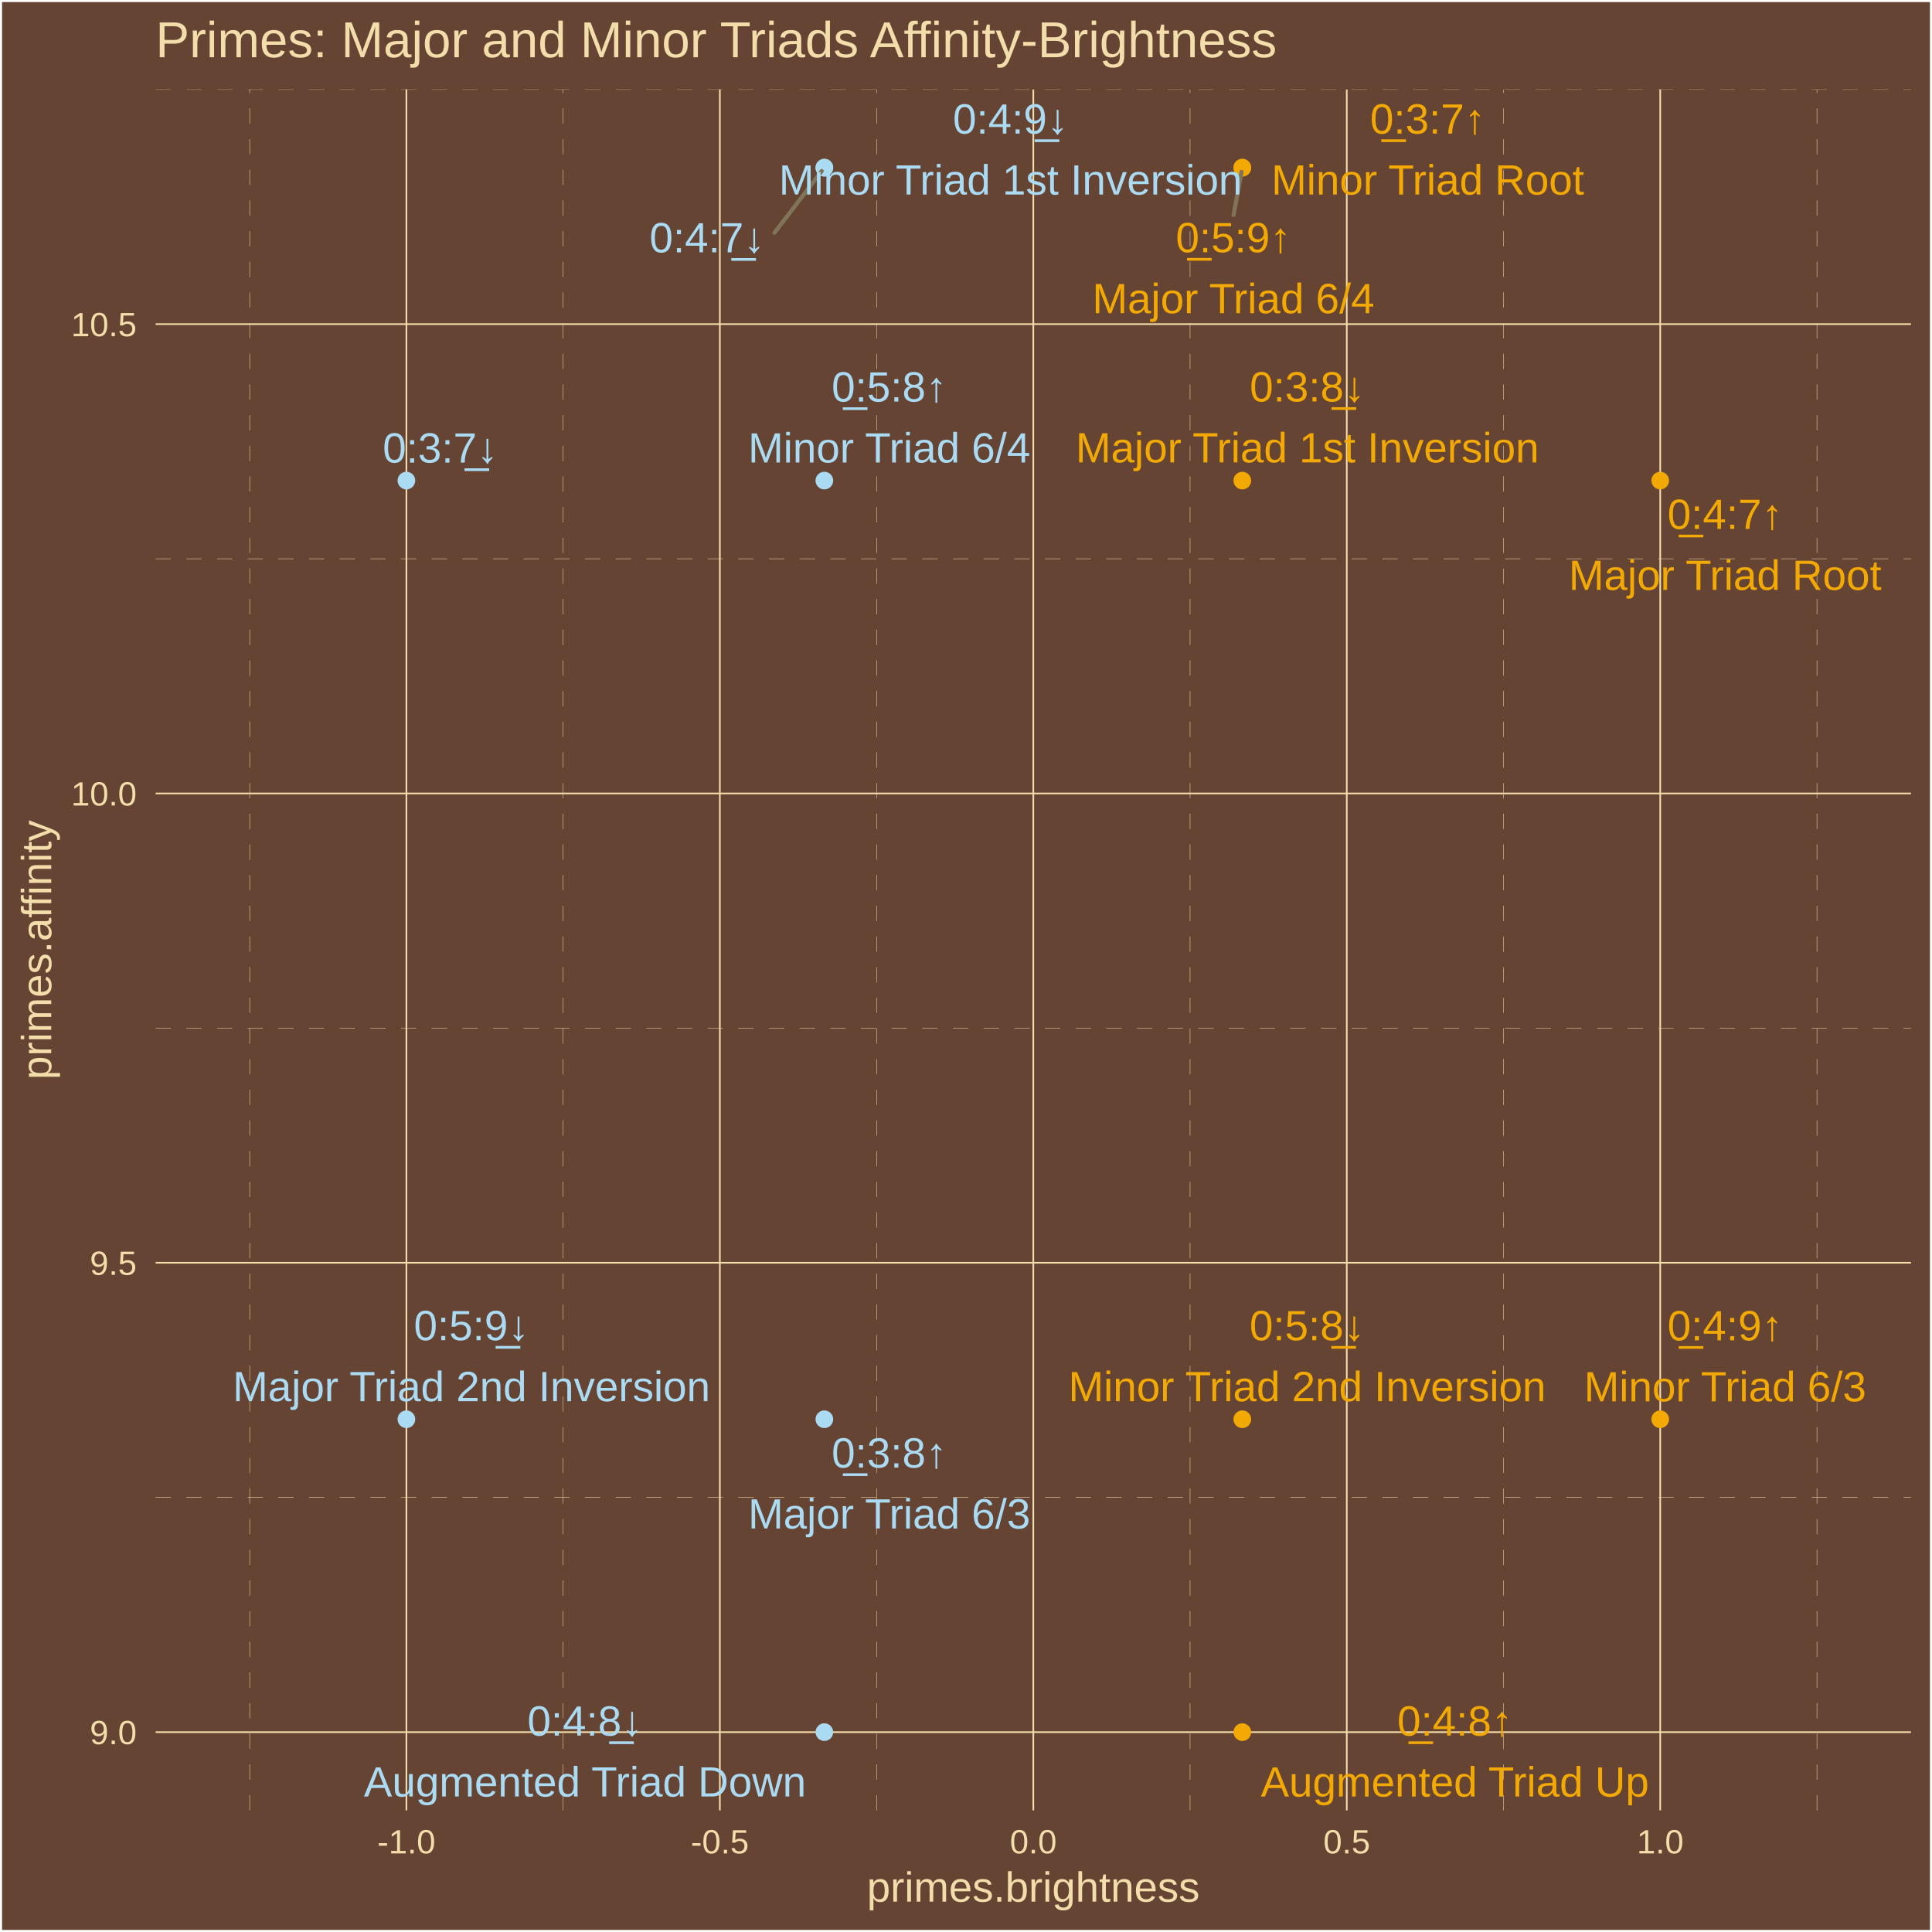
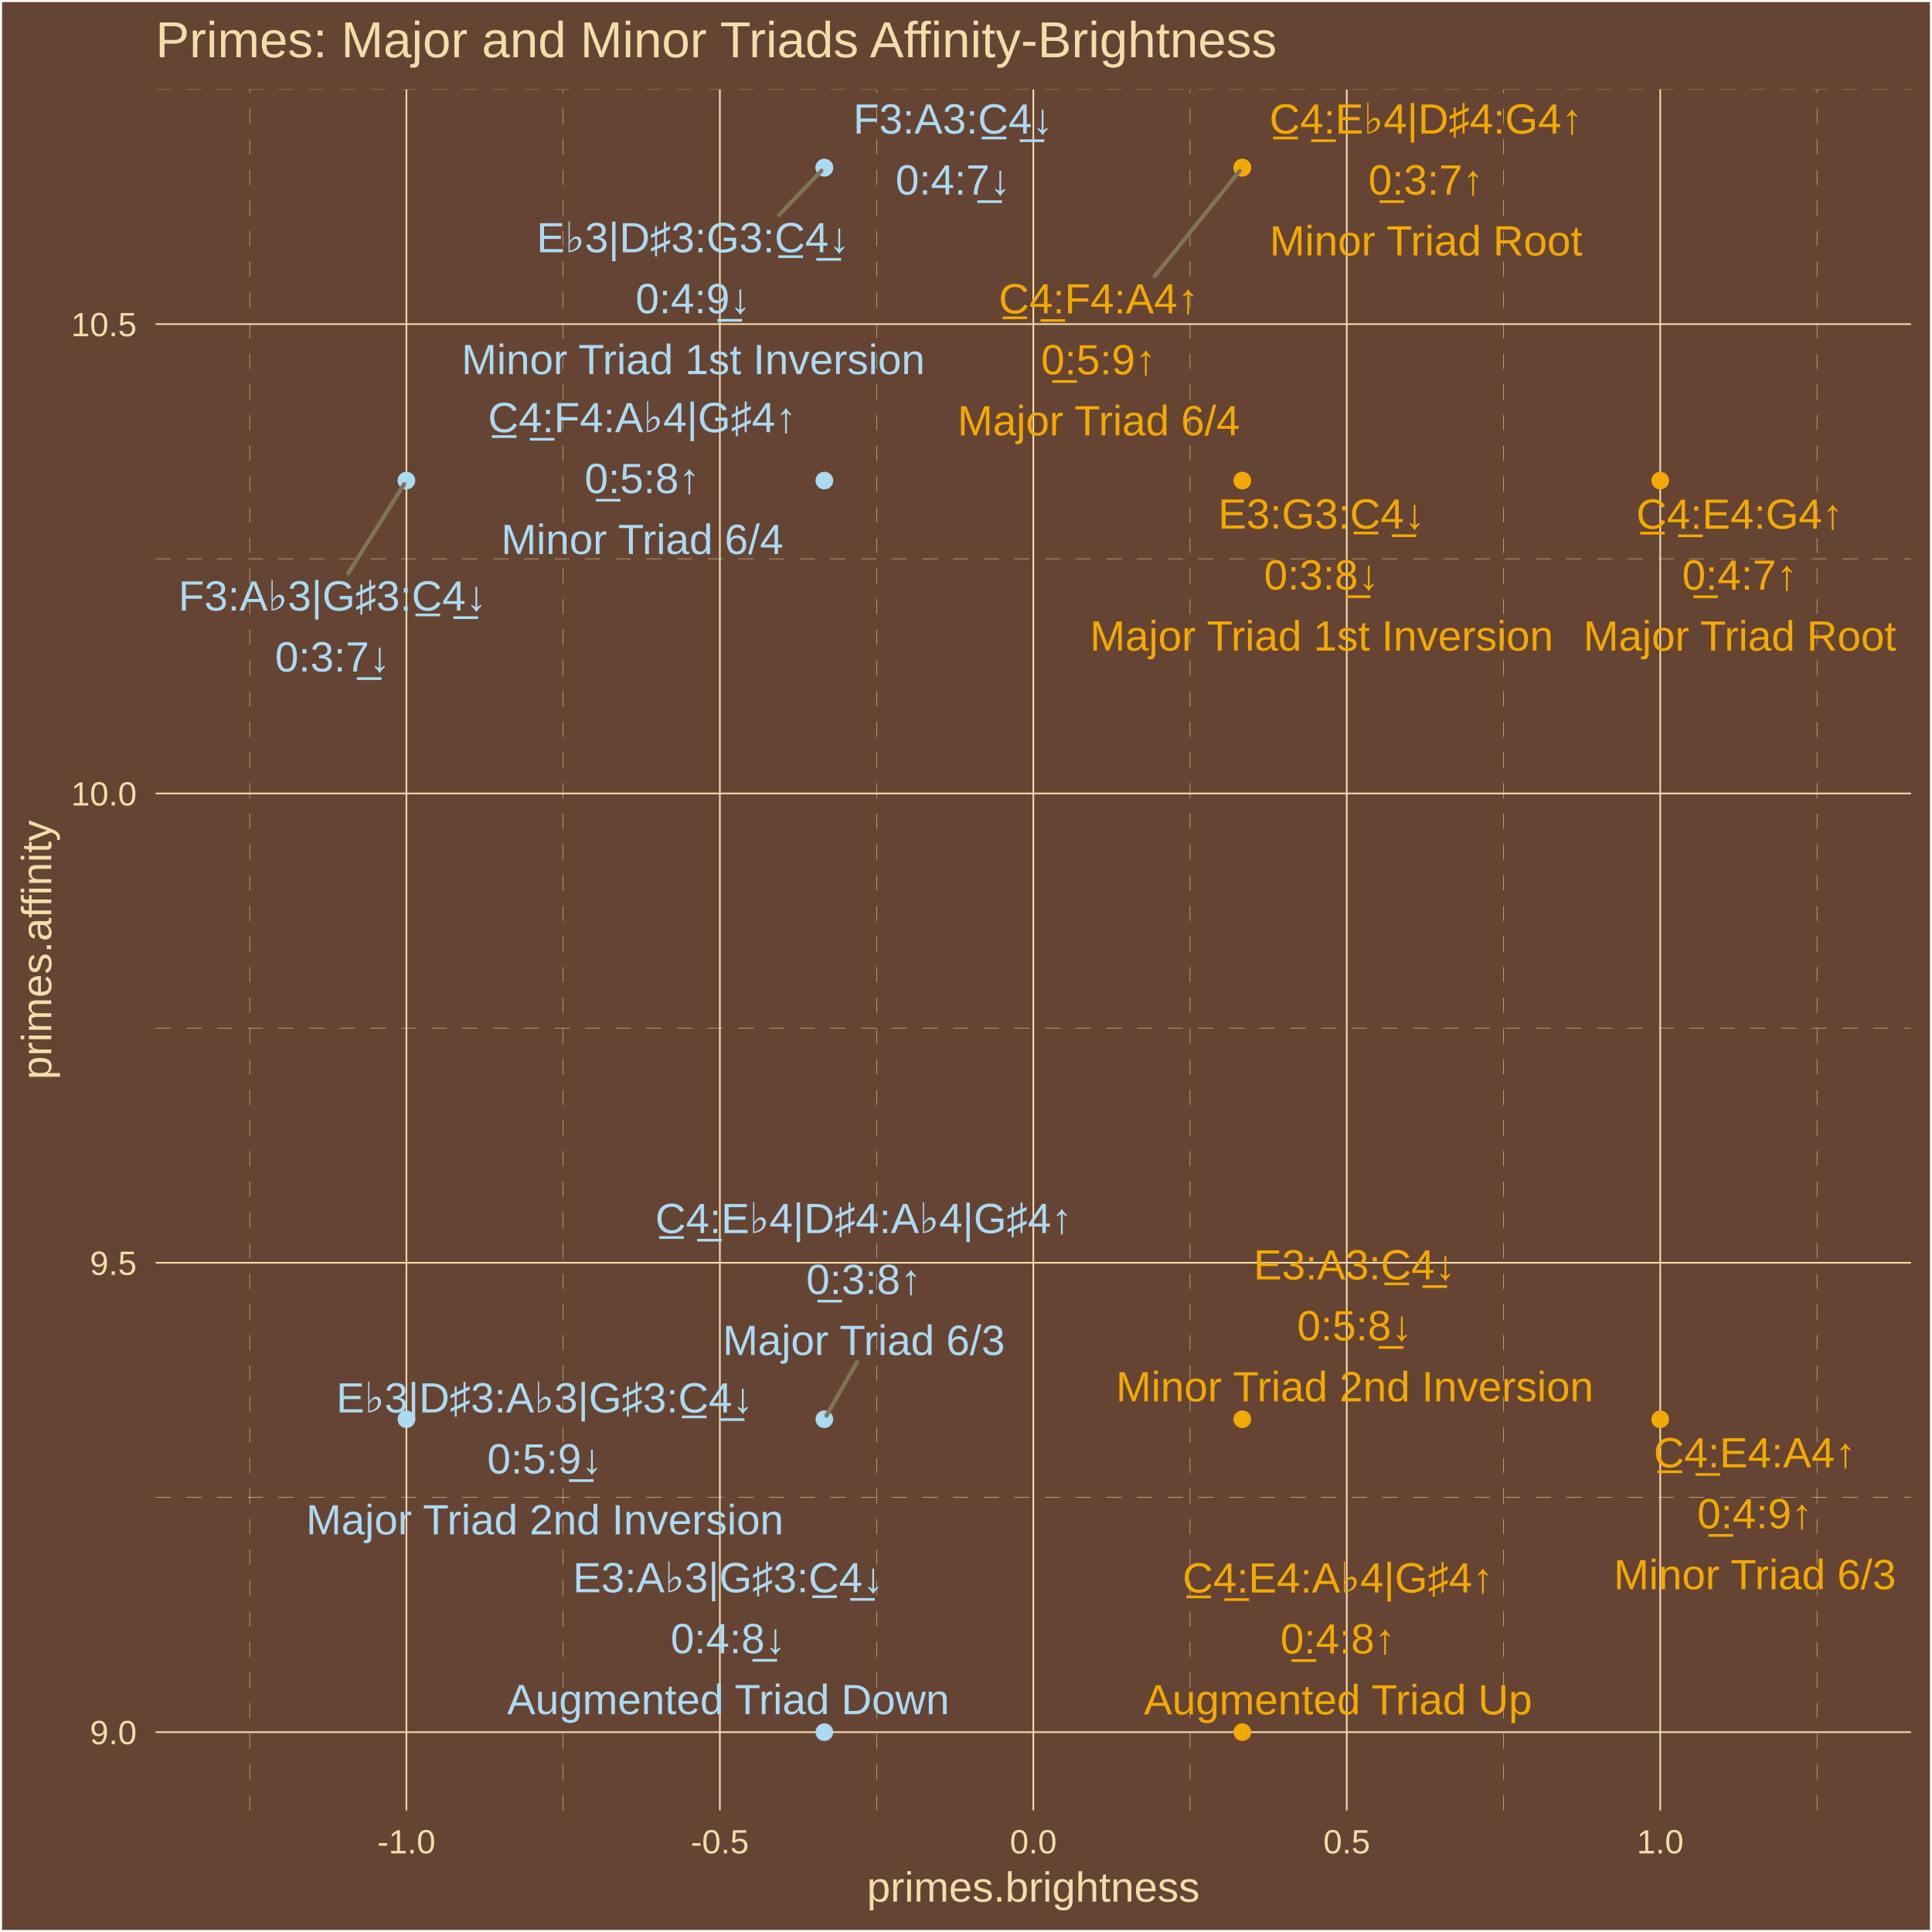
<svg xmlns="http://www.w3.org/2000/svg" class="svglite" width="504.00pt" height="504.00pt" viewBox="0 0 504.00 504.00">
  <defs>
    <style type="text/css">
    .svglite line, .svglite polyline, .svglite polygon, .svglite path, .svglite rect, .svglite circle {
      fill: none;
      stroke: #000000;
      stroke-linecap: round;
      stroke-linejoin: round;
      stroke-miterlimit: 10.00;
    }
    .svglite text {
      white-space: pre;
    }
  </style>
  </defs>
  <rect width="100%" height="100%" style="stroke: none; fill: #664433;" />
  <defs>
    <clipPath id="cpMC4wMHw1MDQuMDB8MC4wMHw1MDQuMDA=">
      <rect x="0.00" y="0.00" width="504.00" height="504.00" />
    </clipPath>
  </defs>
  <g clip-path="url(#cpMC4wMHw1MDQuMDB8MC4wMHw1MDQuMDA=)">
    <rect x="0.00" y="-0" width="504.00" height="504.00" style="stroke-width: 1.07; stroke: #FFFFFF; fill: #664433;" />
  </g>
  <defs>
    <clipPath id="cpNDAuNjB8NDk4LjUyfDIzLjM0fDQ3Mi4yNw==">
      <rect x="40.60" y="23.34" width="457.92" height="448.93" />
    </clipPath>
  </defs>
  <g clip-path="url(#cpNDAuNjB8NDk4LjUyfDIzLjM0fDQ3Mi4yNw==)">
    <rect x="40.60" y="23.34" width="457.92" height="448.93" style="stroke-width: 1.07; stroke: none; fill: #664433;" />
    <polyline points="40.60,390.64 498.52,390.64 " style="stroke-width: 0.11; stroke: #F3DDAB; stroke-dasharray: 4.00,4.00; stroke-linecap: butt;" />
    <polyline points="40.60,268.21 498.52,268.21 " style="stroke-width: 0.11; stroke: #F3DDAB; stroke-dasharray: 4.00,4.00; stroke-linecap: butt;" />
    <polyline points="40.60,145.77 498.52,145.77 " style="stroke-width: 0.11; stroke: #F3DDAB; stroke-dasharray: 4.00,4.00; stroke-linecap: butt;" />
    <polyline points="40.60,23.34 498.52,23.34 " style="stroke-width: 0.11; stroke: #F3DDAB; stroke-dasharray: 4.00,4.00; stroke-linecap: butt;" />
    <polyline points="65.14,472.27 65.14,23.34 " style="stroke-width: 0.11; stroke: #F3DDAB; stroke-dasharray: 4.00,4.00; stroke-linecap: butt;" />
    <polyline points="146.91,472.27 146.91,23.34 " style="stroke-width: 0.11; stroke: #F3DDAB; stroke-dasharray: 4.00,4.00; stroke-linecap: butt;" />
    <polyline points="228.68,472.27 228.68,23.34 " style="stroke-width: 0.11; stroke: #F3DDAB; stroke-dasharray: 4.00,4.00; stroke-linecap: butt;" />
    <polyline points="310.45,472.27 310.45,23.34 " style="stroke-width: 0.11; stroke: #F3DDAB; stroke-dasharray: 4.00,4.00; stroke-linecap: butt;" />
    <polyline points="392.22,472.27 392.22,23.34 " style="stroke-width: 0.11; stroke: #F3DDAB; stroke-dasharray: 4.00,4.00; stroke-linecap: butt;" />
    <polyline points="473.99,472.27 473.99,23.34 " style="stroke-width: 0.11; stroke: #F3DDAB; stroke-dasharray: 4.00,4.00; stroke-linecap: butt;" />
    <polyline points="40.60,451.86 498.52,451.86 " style="stroke-width: 0.43; stroke: #F3DDAB; stroke-linecap: butt;" />
    <polyline points="40.60,329.42 498.52,329.42 " style="stroke-width: 0.43; stroke: #F3DDAB; stroke-linecap: butt;" />
    <polyline points="40.60,206.99 498.52,206.99 " style="stroke-width: 0.43; stroke: #F3DDAB; stroke-linecap: butt;" />
    <polyline points="40.60,84.55 498.52,84.55 " style="stroke-width: 0.43; stroke: #F3DDAB; stroke-linecap: butt;" />
    <polyline points="106.02,472.27 106.02,23.34 " style="stroke-width: 0.43; stroke: #F3DDAB; stroke-linecap: butt;" />
    <polyline points="187.79,472.27 187.79,23.34 " style="stroke-width: 0.43; stroke: #F3DDAB; stroke-linecap: butt;" />
    <polyline points="269.56,472.27 269.56,23.34 " style="stroke-width: 0.43; stroke: #F3DDAB; stroke-linecap: butt;" />
    <polyline points="351.33,472.27 351.33,23.34 " style="stroke-width: 0.43; stroke: #F3DDAB; stroke-linecap: butt;" />
    <polyline points="433.10,472.27 433.10,23.34 " style="stroke-width: 0.43; stroke: #F3DDAB; stroke-linecap: butt;" />
    <circle cx="433.10" cy="125.37" r="1.95" style="stroke-width: 0.71; stroke: #F3A904; fill: #F3A904;" />
    <circle cx="215.05" cy="43.74" r="1.95" style="stroke-width: 0.71; stroke: #ABDAF3; fill: #ABDAF3;" />
    <circle cx="215.05" cy="370.24" r="1.95" style="stroke-width: 0.71; stroke: #ABDAF3; fill: #ABDAF3;" />
    <circle cx="324.08" cy="125.37" r="1.95" style="stroke-width: 0.71; stroke: #F3A904; fill: #F3A904;" />
    <circle cx="324.08" cy="43.74" r="1.95" style="stroke-width: 0.71; stroke: #F3A904; fill: #F3A904;" />
    <circle cx="106.02" cy="370.24" r="1.95" style="stroke-width: 0.71; stroke: #ABDAF3; fill: #ABDAF3;" />
    <circle cx="324.08" cy="451.86" r="1.95" style="stroke-width: 0.71; stroke: #F3A904; fill: #F3A904;" />
    <circle cx="215.05" cy="451.86" r="1.95" style="stroke-width: 0.71; stroke: #ABDAF3; fill: #ABDAF3;" />
    <circle cx="324.08" cy="43.74" r="1.95" style="stroke-width: 0.71; stroke: #F3A904; fill: #F3A904;" />
    <circle cx="106.02" cy="125.37" r="1.95" style="stroke-width: 0.71; stroke: #ABDAF3; fill: #ABDAF3;" />
    <circle cx="433.10" cy="370.24" r="1.95" style="stroke-width: 0.71; stroke: #F3A904; fill: #F3A904;" />
    <circle cx="215.05" cy="43.74" r="1.95" style="stroke-width: 0.71; stroke: #ABDAF3; fill: #ABDAF3;" />
    <circle cx="215.05" cy="125.37" r="1.95" style="stroke-width: 0.71; stroke: #ABDAF3; fill: #ABDAF3;" />
    <circle cx="324.08" cy="370.24" r="1.95" style="stroke-width: 0.71; stroke: #F3A904; fill: #F3A904;" />
-     <line x1="202.03" y1="60.73" x2="214.37" y2="44.62" style="stroke-width: 1.07; stroke: #7F745A;" />
-     <line x1="321.80" y1="56.09" x2="323.88" y2="44.83" style="stroke-width: 1.07; stroke: #7F745A;" />
-     <text x="450.03" y="137.98" text-anchor="middle" style="font-size: 11.04px;fill: #F3A904; font-family: &quot;Arial&quot;;" textLength="31.53px" lengthAdjust="spacingAndGlyphs">0̲:4:7↑</text>
-     <text x="450.03" y="153.88" text-anchor="middle" style="font-size: 11.04px;fill: #F3A904; font-family: &quot;Arial&quot;;" textLength="82.14px" lengthAdjust="spacingAndGlyphs">Major Triad Root</text>
-     <text x="184.47" y="65.83" text-anchor="middle" style="font-size: 11.04px;fill: #ABDAF3; font-family: &quot;Arial&quot;;" textLength="31.53px" lengthAdjust="spacingAndGlyphs">0:4:7̲↓</text>
-     <text x="231.98" y="382.84" text-anchor="middle" style="font-size: 11.04px;fill: #ABDAF3; font-family: &quot;Arial&quot;;" textLength="31.53px" lengthAdjust="spacingAndGlyphs">0̲:3:8↑</text>
-     <text x="231.98" y="398.74" text-anchor="middle" style="font-size: 11.04px;fill: #ABDAF3; font-family: &quot;Arial&quot;;" textLength="74.17px" lengthAdjust="spacingAndGlyphs">Major Triad 6/3</text>
-     <text x="341.05" y="104.73" text-anchor="middle" style="font-size: 11.04px;fill: #F3A904; font-family: &quot;Arial&quot;;" textLength="31.53px" lengthAdjust="spacingAndGlyphs">0:3:8̲↓</text>
-     <text x="341.05" y="120.62" text-anchor="middle" style="font-size: 11.04px;fill: #F3A904; font-family: &quot;Arial&quot;;" textLength="121.38px" lengthAdjust="spacingAndGlyphs">Major Triad 1st Inversion</text>
-     <text x="321.76" y="65.80" text-anchor="middle" style="font-size: 11.04px;fill: #F3A904; font-family: &quot;Arial&quot;;" textLength="31.53px" lengthAdjust="spacingAndGlyphs">0̲:5:9↑</text>
-     <text x="321.76" y="81.70" text-anchor="middle" style="font-size: 11.04px;fill: #F3A904; font-family: &quot;Arial&quot;;" textLength="74.17px" lengthAdjust="spacingAndGlyphs">Major Triad 6/4</text>
-     <text x="122.99" y="349.62" text-anchor="middle" style="font-size: 11.04px;fill: #ABDAF3; font-family: &quot;Arial&quot;;" textLength="31.53px" lengthAdjust="spacingAndGlyphs">0:5:9̲↓</text>
-     <text x="122.99" y="365.52" text-anchor="middle" style="font-size: 11.04px;fill: #ABDAF3; font-family: &quot;Arial&quot;;" textLength="125.06px" lengthAdjust="spacingAndGlyphs">Major Triad 2nd Inversion</text>
-     <text x="379.54" y="452.77" text-anchor="middle" style="font-size: 11.04px;fill: #F3A904; font-family: &quot;Arial&quot;;" textLength="31.53px" lengthAdjust="spacingAndGlyphs">0̲:4:8↑</text>
-     <text x="379.54" y="468.67" text-anchor="middle" style="font-size: 11.04px;fill: #F3A904; font-family: &quot;Arial&quot;;" textLength="101.78px" lengthAdjust="spacingAndGlyphs">Augmented Triad Up</text>
-     <text x="152.61" y="452.77" text-anchor="middle" style="font-size: 11.04px;fill: #ABDAF3; font-family: &quot;Arial&quot;;" textLength="31.53px" lengthAdjust="spacingAndGlyphs">0:4:8̲↓</text>
-     <text x="152.61" y="468.66" text-anchor="middle" style="font-size: 11.04px;fill: #ABDAF3; font-family: &quot;Arial&quot;;" textLength="115.88px" lengthAdjust="spacingAndGlyphs">Augmented Triad Down</text>
-     <text x="372.46" y="34.85" text-anchor="middle" style="font-size: 11.04px;fill: #F3A904; font-family: &quot;Arial&quot;;" textLength="31.53px" lengthAdjust="spacingAndGlyphs">0̲:3:7↑</text>
-     <text x="372.46" y="50.75" text-anchor="middle" style="font-size: 11.04px;fill: #F3A904; font-family: &quot;Arial&quot;;" textLength="82.14px" lengthAdjust="spacingAndGlyphs">Minor Triad Root</text>
-     <text x="114.87" y="120.67" text-anchor="middle" style="font-size: 11.04px;fill: #ABDAF3; font-family: &quot;Arial&quot;;" textLength="31.53px" lengthAdjust="spacingAndGlyphs">0:3:7̲↓</text>
-     <text x="450.03" y="349.66" text-anchor="middle" style="font-size: 11.04px;fill: #F3A904; font-family: &quot;Arial&quot;;" textLength="31.53px" lengthAdjust="spacingAndGlyphs">0̲:4:9↑</text>
-     <text x="450.03" y="365.56" text-anchor="middle" style="font-size: 11.04px;fill: #F3A904; font-family: &quot;Arial&quot;;" textLength="74.17px" lengthAdjust="spacingAndGlyphs">Minor Triad 6/3</text>
-     <text x="263.61" y="34.85" text-anchor="middle" style="font-size: 11.04px;fill: #ABDAF3; font-family: &quot;Arial&quot;;" textLength="31.53px" lengthAdjust="spacingAndGlyphs">0:4:9̲↓</text>
-     <text x="263.61" y="50.75" text-anchor="middle" style="font-size: 11.04px;fill: #ABDAF3; font-family: &quot;Arial&quot;;" textLength="121.38px" lengthAdjust="spacingAndGlyphs">Minor Triad 1st Inversion</text>
-     <text x="231.98" y="104.75" text-anchor="middle" style="font-size: 11.04px;fill: #ABDAF3; font-family: &quot;Arial&quot;;" textLength="31.53px" lengthAdjust="spacingAndGlyphs">0̲:5:8↑</text>
-     <text x="231.98" y="120.65" text-anchor="middle" style="font-size: 11.04px;fill: #ABDAF3; font-family: &quot;Arial&quot;;" textLength="74.17px" lengthAdjust="spacingAndGlyphs">Minor Triad 6/4</text>
-     <text x="341.00" y="349.63" text-anchor="middle" style="font-size: 11.04px;fill: #F3A904; font-family: &quot;Arial&quot;;" textLength="31.53px" lengthAdjust="spacingAndGlyphs">0:5:8̲↓</text>
-     <text x="341.00" y="365.53" text-anchor="middle" style="font-size: 11.04px;fill: #F3A904; font-family: &quot;Arial&quot;;" textLength="125.06px" lengthAdjust="spacingAndGlyphs">Minor Triad 2nd Inversion</text>
+     <line x1="223.59" y1="355.27" x2="215.60" y2="369.27" style="stroke-width: 1.07; stroke: #7F745A;" />
+     <line x1="301.21" y1="72.05" x2="323.38" y2="44.61" style="stroke-width: 1.07; stroke: #7F745A;" />
+     <line x1="90.85" y1="149.56" x2="105.43" y2="126.31" style="stroke-width: 1.07; stroke: #7F745A;" />
+     <line x1="203.22" y1="56.10" x2="214.28" y2="44.55" style="stroke-width: 1.07; stroke: #7F745A;" />
+     <text x="453.85" y="137.93" text-anchor="middle" style="font-size: 11.04px;fill: #F3A904; font-family: &quot;Arial&quot;;" textLength="55.43px" lengthAdjust="spacingAndGlyphs">C̲4̲:E4:G4↑</text>
+     <text x="453.85" y="153.83" text-anchor="middle" style="font-size: 11.04px;fill: #F3A904; font-family: &quot;Arial&quot;;" textLength="31.53px" lengthAdjust="spacingAndGlyphs">0̲:4:7↑</text>
+     <text x="453.85" y="169.72" text-anchor="middle" style="font-size: 11.04px;fill: #F3A904; font-family: &quot;Arial&quot;;" textLength="82.14px" lengthAdjust="spacingAndGlyphs">Major Triad Root</text>
+     <text x="248.66" y="34.85" text-anchor="middle" style="font-size: 11.04px;fill: #ABDAF3; font-family: &quot;Arial&quot;;" textLength="53.59px" lengthAdjust="spacingAndGlyphs">F3:A3:C̲4̲↓</text>
+     <text x="248.66" y="50.75" text-anchor="middle" style="font-size: 11.04px;fill: #ABDAF3; font-family: &quot;Arial&quot;;" textLength="31.53px" lengthAdjust="spacingAndGlyphs">0:4:7̲↓</text>
+     <text x="225.35" y="321.68" text-anchor="middle" style="font-size: 11.04px;fill: #ABDAF3; font-family: &quot;Arial&quot;;" textLength="116.72px" lengthAdjust="spacingAndGlyphs">C̲4̲:E♭4|D♯4:A♭4|G♯4↑</text>
+     <text x="225.35" y="337.58" text-anchor="middle" style="font-size: 11.04px;fill: #ABDAF3; font-family: &quot;Arial&quot;;" textLength="31.53px" lengthAdjust="spacingAndGlyphs">0̲:3:8↑</text>
+     <text x="225.35" y="353.47" text-anchor="middle" style="font-size: 11.04px;fill: #ABDAF3; font-family: &quot;Arial&quot;;" textLength="74.17px" lengthAdjust="spacingAndGlyphs">Major Triad 6/3</text>
+     <text x="344.78" y="137.90" text-anchor="middle" style="font-size: 11.04px;fill: #F3A904; font-family: &quot;Arial&quot;;" textLength="55.43px" lengthAdjust="spacingAndGlyphs">E3:G3:C̲4̲↓</text>
+     <text x="344.78" y="153.80" text-anchor="middle" style="font-size: 11.04px;fill: #F3A904; font-family: &quot;Arial&quot;;" textLength="31.53px" lengthAdjust="spacingAndGlyphs">0:3:8̲↓</text>
+     <text x="344.78" y="169.70" text-anchor="middle" style="font-size: 11.04px;fill: #F3A904; font-family: &quot;Arial&quot;;" textLength="121.38px" lengthAdjust="spacingAndGlyphs">Major Triad 1st Inversion</text>
+     <text x="286.62" y="81.76" text-anchor="middle" style="font-size: 11.04px;fill: #F3A904; font-family: &quot;Arial&quot;;" textLength="53.59px" lengthAdjust="spacingAndGlyphs">C̲4̲:F4:A4↑</text>
+     <text x="286.62" y="97.66" text-anchor="middle" style="font-size: 11.04px;fill: #F3A904; font-family: &quot;Arial&quot;;" textLength="31.53px" lengthAdjust="spacingAndGlyphs">0̲:5:9↑</text>
+     <text x="286.62" y="113.56" text-anchor="middle" style="font-size: 11.04px;fill: #F3A904; font-family: &quot;Arial&quot;;" textLength="74.17px" lengthAdjust="spacingAndGlyphs">Major Triad 6/4</text>
+     <text x="142.13" y="368.48" text-anchor="middle" style="font-size: 11.04px;fill: #ABDAF3; font-family: &quot;Arial&quot;;" textLength="116.72px" lengthAdjust="spacingAndGlyphs">E♭3|D♯3:A♭3|G♯3:C̲4̲↓</text>
+     <text x="142.13" y="384.38" text-anchor="middle" style="font-size: 11.04px;fill: #ABDAF3; font-family: &quot;Arial&quot;;" textLength="31.53px" lengthAdjust="spacingAndGlyphs">0:5:9̲↓</text>
+     <text x="142.13" y="400.27" text-anchor="middle" style="font-size: 11.04px;fill: #ABDAF3; font-family: &quot;Arial&quot;;" textLength="125.06px" lengthAdjust="spacingAndGlyphs">Major Triad 2nd Inversion</text>
+     <text x="349.05" y="415.44" text-anchor="middle" style="font-size: 11.04px;fill: #F3A904; font-family: &quot;Arial&quot;;" textLength="85.77px" lengthAdjust="spacingAndGlyphs">C̲4̲:E4:A♭4|G♯4↑</text>
+     <text x="349.05" y="431.34" text-anchor="middle" style="font-size: 11.04px;fill: #F3A904; font-family: &quot;Arial&quot;;" textLength="31.53px" lengthAdjust="spacingAndGlyphs">0̲:4:8↑</text>
+     <text x="349.05" y="447.23" text-anchor="middle" style="font-size: 11.04px;fill: #F3A904; font-family: &quot;Arial&quot;;" textLength="101.78px" lengthAdjust="spacingAndGlyphs">Augmented Triad Up</text>
+     <text x="189.99" y="415.38" text-anchor="middle" style="font-size: 11.04px;fill: #ABDAF3; font-family: &quot;Arial&quot;;" textLength="85.77px" lengthAdjust="spacingAndGlyphs">E3:A♭3|G♯3:C̲4̲↓</text>
+     <text x="189.99" y="431.27" text-anchor="middle" style="font-size: 11.04px;fill: #ABDAF3; font-family: &quot;Arial&quot;;" textLength="31.53px" lengthAdjust="spacingAndGlyphs">0:4:8̲↓</text>
+     <text x="189.99" y="447.17" text-anchor="middle" style="font-size: 11.04px;fill: #ABDAF3; font-family: &quot;Arial&quot;;" textLength="115.88px" lengthAdjust="spacingAndGlyphs">Augmented Triad Down</text>
+     <text x="372.01" y="34.85" text-anchor="middle" style="font-size: 11.04px;fill: #F3A904; font-family: &quot;Arial&quot;;" textLength="86.38px" lengthAdjust="spacingAndGlyphs">C̲4̲:E♭4|D♯4:G4↑</text>
+     <text x="372.01" y="50.75" text-anchor="middle" style="font-size: 11.04px;fill: #F3A904; font-family: &quot;Arial&quot;;" textLength="31.53px" lengthAdjust="spacingAndGlyphs">0̲:3:7↑</text>
+     <text x="372.01" y="66.64" text-anchor="middle" style="font-size: 11.04px;fill: #F3A904; font-family: &quot;Arial&quot;;" textLength="82.14px" lengthAdjust="spacingAndGlyphs">Minor Triad Root</text>
+     <text x="86.78" y="159.27" text-anchor="middle" style="font-size: 11.04px;fill: #ABDAF3; font-family: &quot;Arial&quot;;" textLength="85.15px" lengthAdjust="spacingAndGlyphs">F3:A♭3|G♯3:C̲4̲↓</text>
+     <text x="86.78" y="175.17" text-anchor="middle" style="font-size: 11.04px;fill: #ABDAF3; font-family: &quot;Arial&quot;;" textLength="31.53px" lengthAdjust="spacingAndGlyphs">0:3:7̲↓</text>
+     <text x="457.79" y="382.79" text-anchor="middle" style="font-size: 11.04px;fill: #F3A904; font-family: &quot;Arial&quot;;" textLength="54.21px" lengthAdjust="spacingAndGlyphs">C̲4̲:E4:A4↑</text>
+     <text x="457.79" y="398.69" text-anchor="middle" style="font-size: 11.04px;fill: #F3A904; font-family: &quot;Arial&quot;;" textLength="31.53px" lengthAdjust="spacingAndGlyphs">0̲:4:9↑</text>
+     <text x="457.79" y="414.58" text-anchor="middle" style="font-size: 11.04px;fill: #F3A904; font-family: &quot;Arial&quot;;" textLength="74.17px" lengthAdjust="spacingAndGlyphs">Minor Triad 6/3</text>
+     <text x="180.84" y="65.81" text-anchor="middle" style="font-size: 11.04px;fill: #ABDAF3; font-family: &quot;Arial&quot;;" textLength="86.38px" lengthAdjust="spacingAndGlyphs">E♭3|D♯3:G3:C̲4̲↓</text>
+     <text x="180.84" y="81.71" text-anchor="middle" style="font-size: 11.04px;fill: #ABDAF3; font-family: &quot;Arial&quot;;" textLength="31.53px" lengthAdjust="spacingAndGlyphs">0:4:9̲↓</text>
+     <text x="180.84" y="97.60" text-anchor="middle" style="font-size: 11.04px;fill: #ABDAF3; font-family: &quot;Arial&quot;;" textLength="121.38px" lengthAdjust="spacingAndGlyphs">Minor Triad 1st Inversion</text>
+     <text x="167.55" y="112.74" text-anchor="middle" style="font-size: 11.04px;fill: #ABDAF3; font-family: &quot;Arial&quot;;" textLength="85.15px" lengthAdjust="spacingAndGlyphs">C̲4̲:F4:A♭4|G♯4↑</text>
+     <text x="167.55" y="128.63" text-anchor="middle" style="font-size: 11.04px;fill: #ABDAF3; font-family: &quot;Arial&quot;;" textLength="31.53px" lengthAdjust="spacingAndGlyphs">0̲:5:8↑</text>
+     <text x="167.55" y="144.53" text-anchor="middle" style="font-size: 11.04px;fill: #ABDAF3; font-family: &quot;Arial&quot;;" textLength="74.17px" lengthAdjust="spacingAndGlyphs">Minor Triad 6/4</text>
+     <text x="353.41" y="333.77" text-anchor="middle" style="font-size: 11.04px;fill: #F3A904; font-family: &quot;Arial&quot;;" textLength="54.21px" lengthAdjust="spacingAndGlyphs">E3:A3:C̲4̲↓</text>
+     <text x="353.41" y="349.66" text-anchor="middle" style="font-size: 11.04px;fill: #F3A904; font-family: &quot;Arial&quot;;" textLength="31.53px" lengthAdjust="spacingAndGlyphs">0:5:8̲↓</text>
+     <text x="353.41" y="365.56" text-anchor="middle" style="font-size: 11.04px;fill: #F3A904; font-family: &quot;Arial&quot;;" textLength="125.06px" lengthAdjust="spacingAndGlyphs">Minor Triad 2nd Inversion</text>
  </g>
  <g clip-path="url(#cpMC4wMHw1MDQuMDB8MC4wMHw1MDQuMDA=)">
    <text x="35.67" y="455.01" text-anchor="end" style="font-size: 8.80px;fill: #F3DDAB; font-family: &quot;Arial&quot;;" textLength="12.23px" lengthAdjust="spacingAndGlyphs">9.0</text>
    <text x="35.67" y="332.58" text-anchor="end" style="font-size: 8.80px;fill: #F3DDAB; font-family: &quot;Arial&quot;;" textLength="12.23px" lengthAdjust="spacingAndGlyphs">9.5</text>
    <text x="35.67" y="210.14" text-anchor="end" style="font-size: 8.80px;fill: #F3DDAB; font-family: &quot;Arial&quot;;" textLength="17.13px" lengthAdjust="spacingAndGlyphs">10.0</text>
    <text x="35.67" y="87.71" text-anchor="end" style="font-size: 8.80px;fill: #F3DDAB; font-family: &quot;Arial&quot;;" textLength="17.13px" lengthAdjust="spacingAndGlyphs">10.5</text>
    <text x="106.02" y="483.50" text-anchor="middle" style="font-size: 8.80px;fill: #F3DDAB; font-family: &quot;Arial&quot;;" textLength="15.16px" lengthAdjust="spacingAndGlyphs">-1.0</text>
    <text x="187.79" y="483.50" text-anchor="middle" style="font-size: 8.80px;fill: #F3DDAB; font-family: &quot;Arial&quot;;" textLength="15.16px" lengthAdjust="spacingAndGlyphs">-0.5</text>
    <text x="269.56" y="483.50" text-anchor="middle" style="font-size: 8.80px;fill: #F3DDAB; font-family: &quot;Arial&quot;;" textLength="12.23px" lengthAdjust="spacingAndGlyphs">0.0</text>
    <text x="351.33" y="483.50" text-anchor="middle" style="font-size: 8.80px;fill: #F3DDAB; font-family: &quot;Arial&quot;;" textLength="12.23px" lengthAdjust="spacingAndGlyphs">0.5</text>
    <text x="433.10" y="483.50" text-anchor="middle" style="font-size: 8.80px;fill: #F3DDAB; font-family: &quot;Arial&quot;;" textLength="12.23px" lengthAdjust="spacingAndGlyphs">1.0</text>
    <text x="269.56" y="496.09" text-anchor="middle" style="font-size: 11.00px;fill: #F3DDAB; font-family: &quot;Arial&quot;;" textLength="86.82px" lengthAdjust="spacingAndGlyphs">primes.brightness</text>
    <text transform="translate(13.37,247.80) rotate(-90)" text-anchor="middle" style="font-size: 11.00px;fill: #F3DDAB; font-family: &quot;Arial&quot;;" textLength="67.85px" lengthAdjust="spacingAndGlyphs">primes.affinity</text>
    <text x="40.60" y="14.94" style="font-size: 13.20px;fill: #F3DDAB; font-family: &quot;Arial&quot;;" textLength="293.95px" lengthAdjust="spacingAndGlyphs">Primes: Major and Minor Triads Affinity-Brightness</text>
  </g>
</svg>
